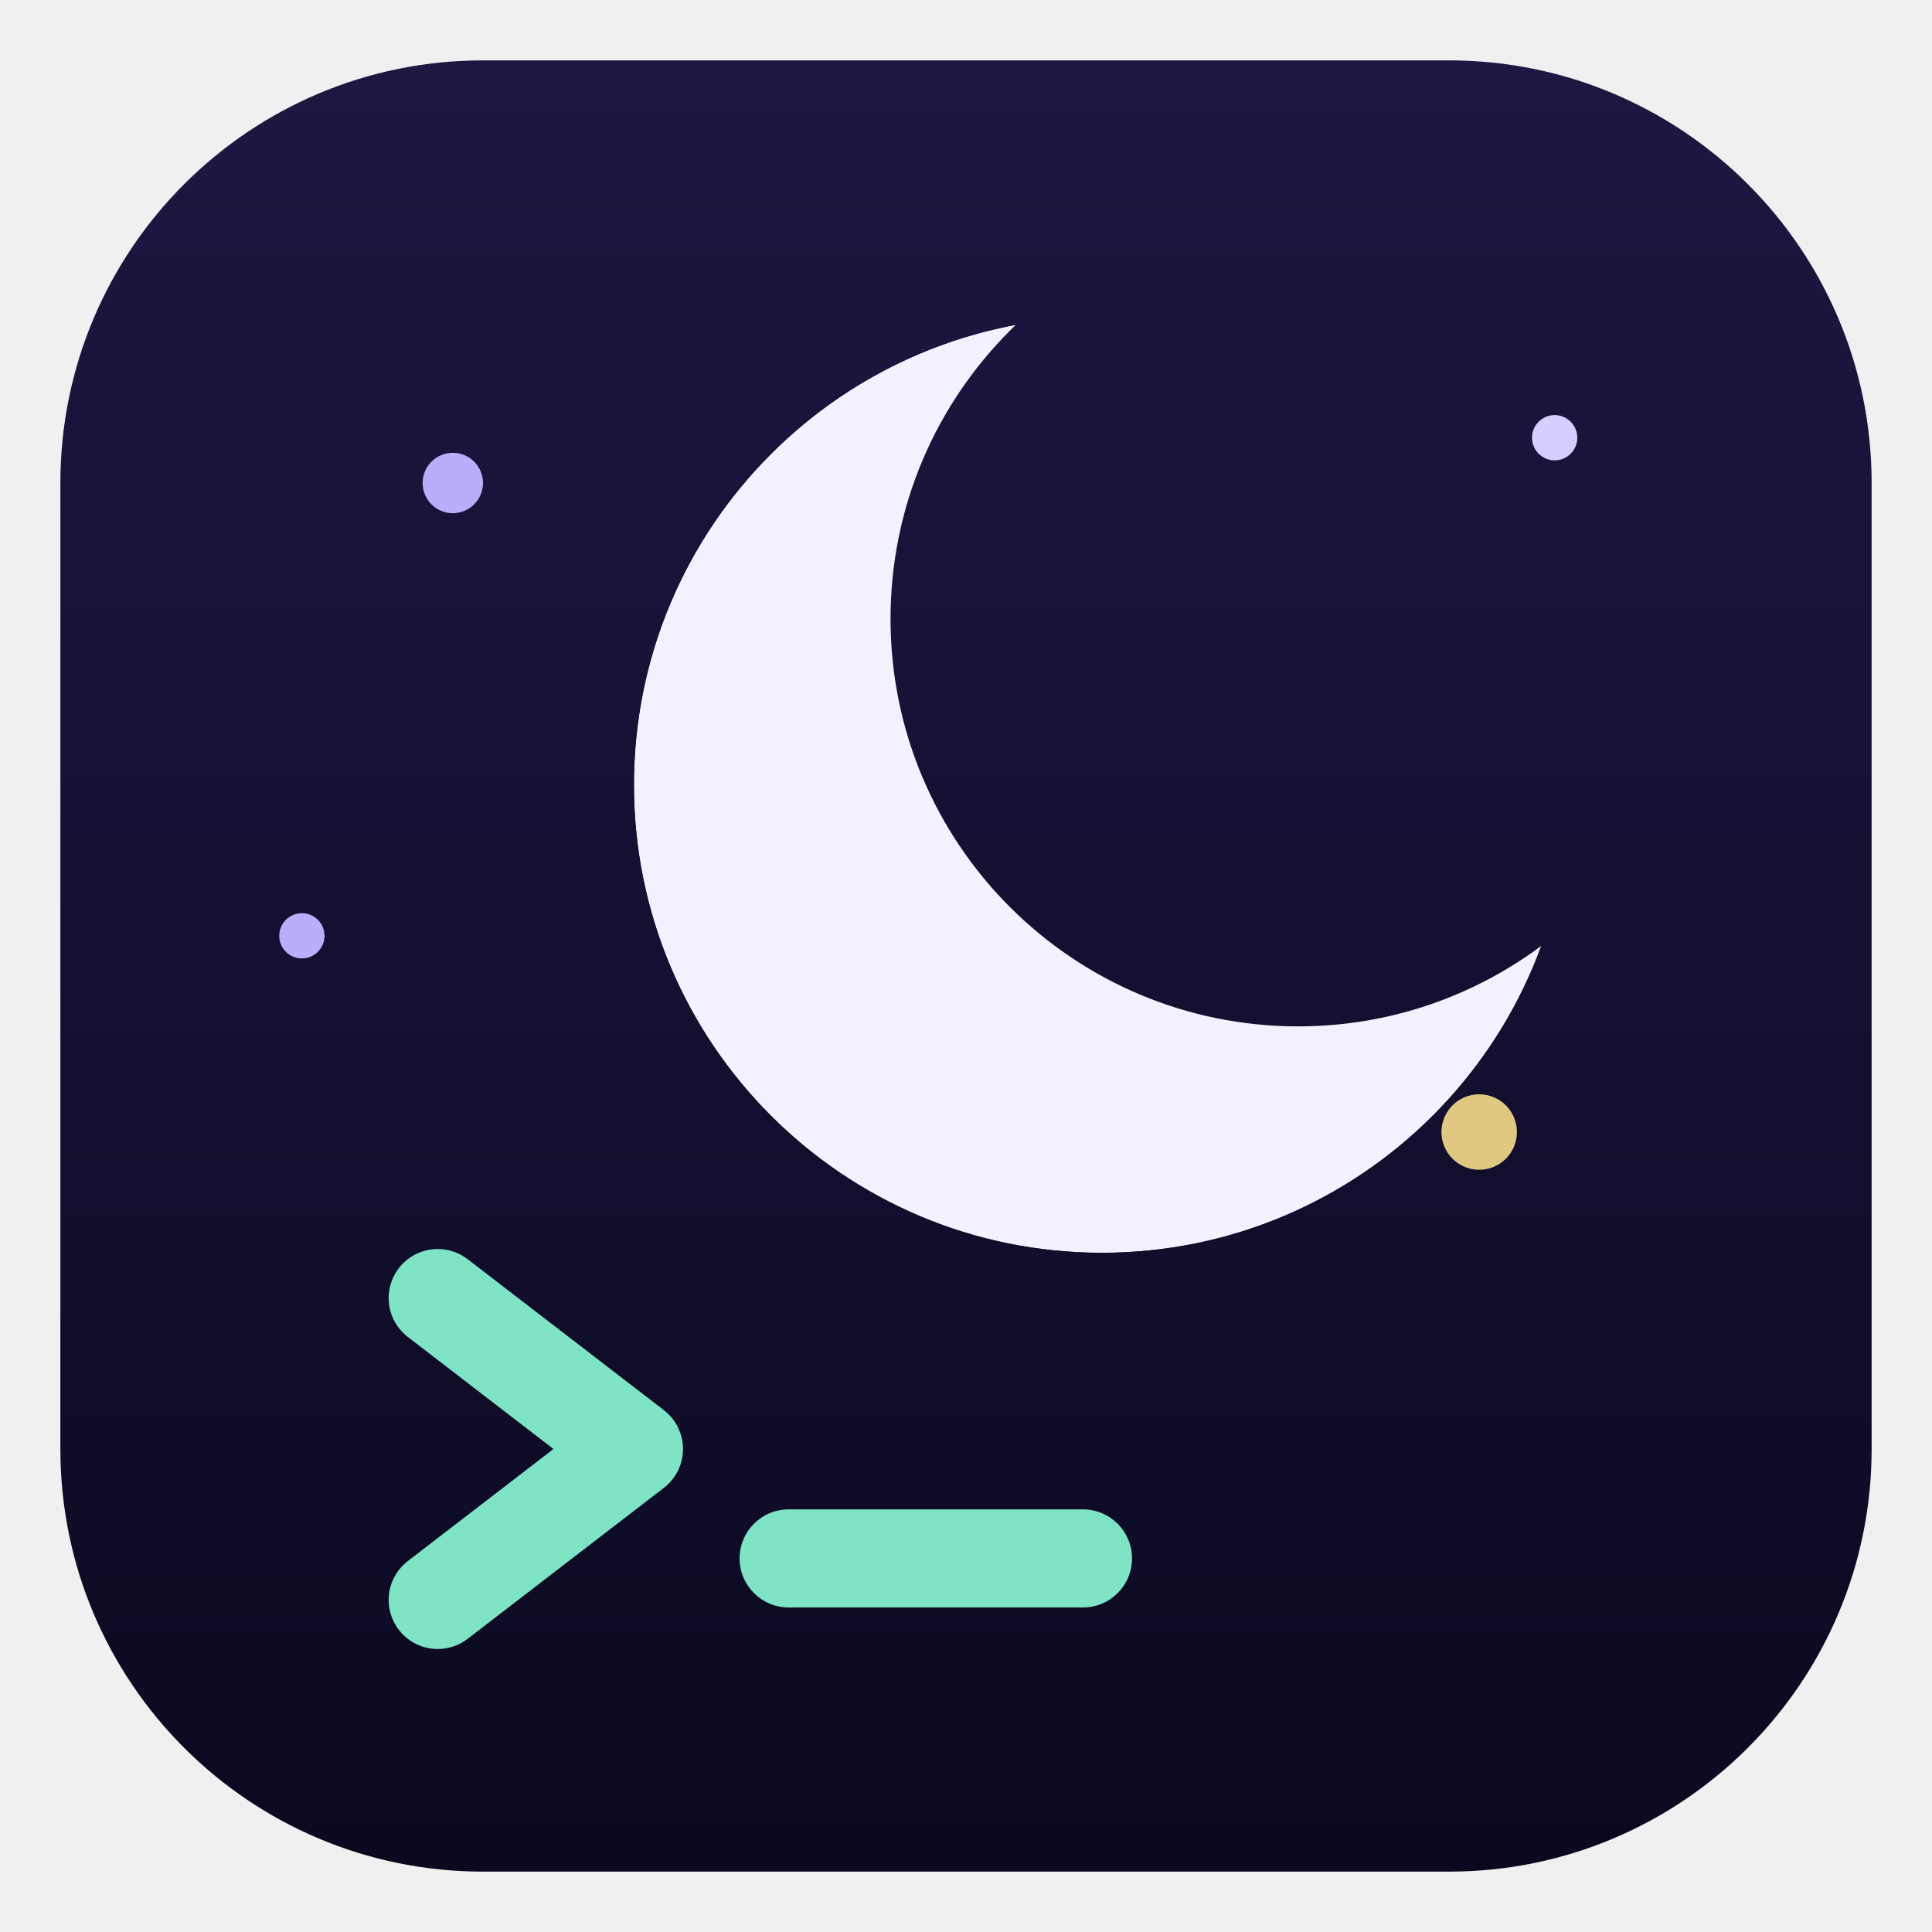
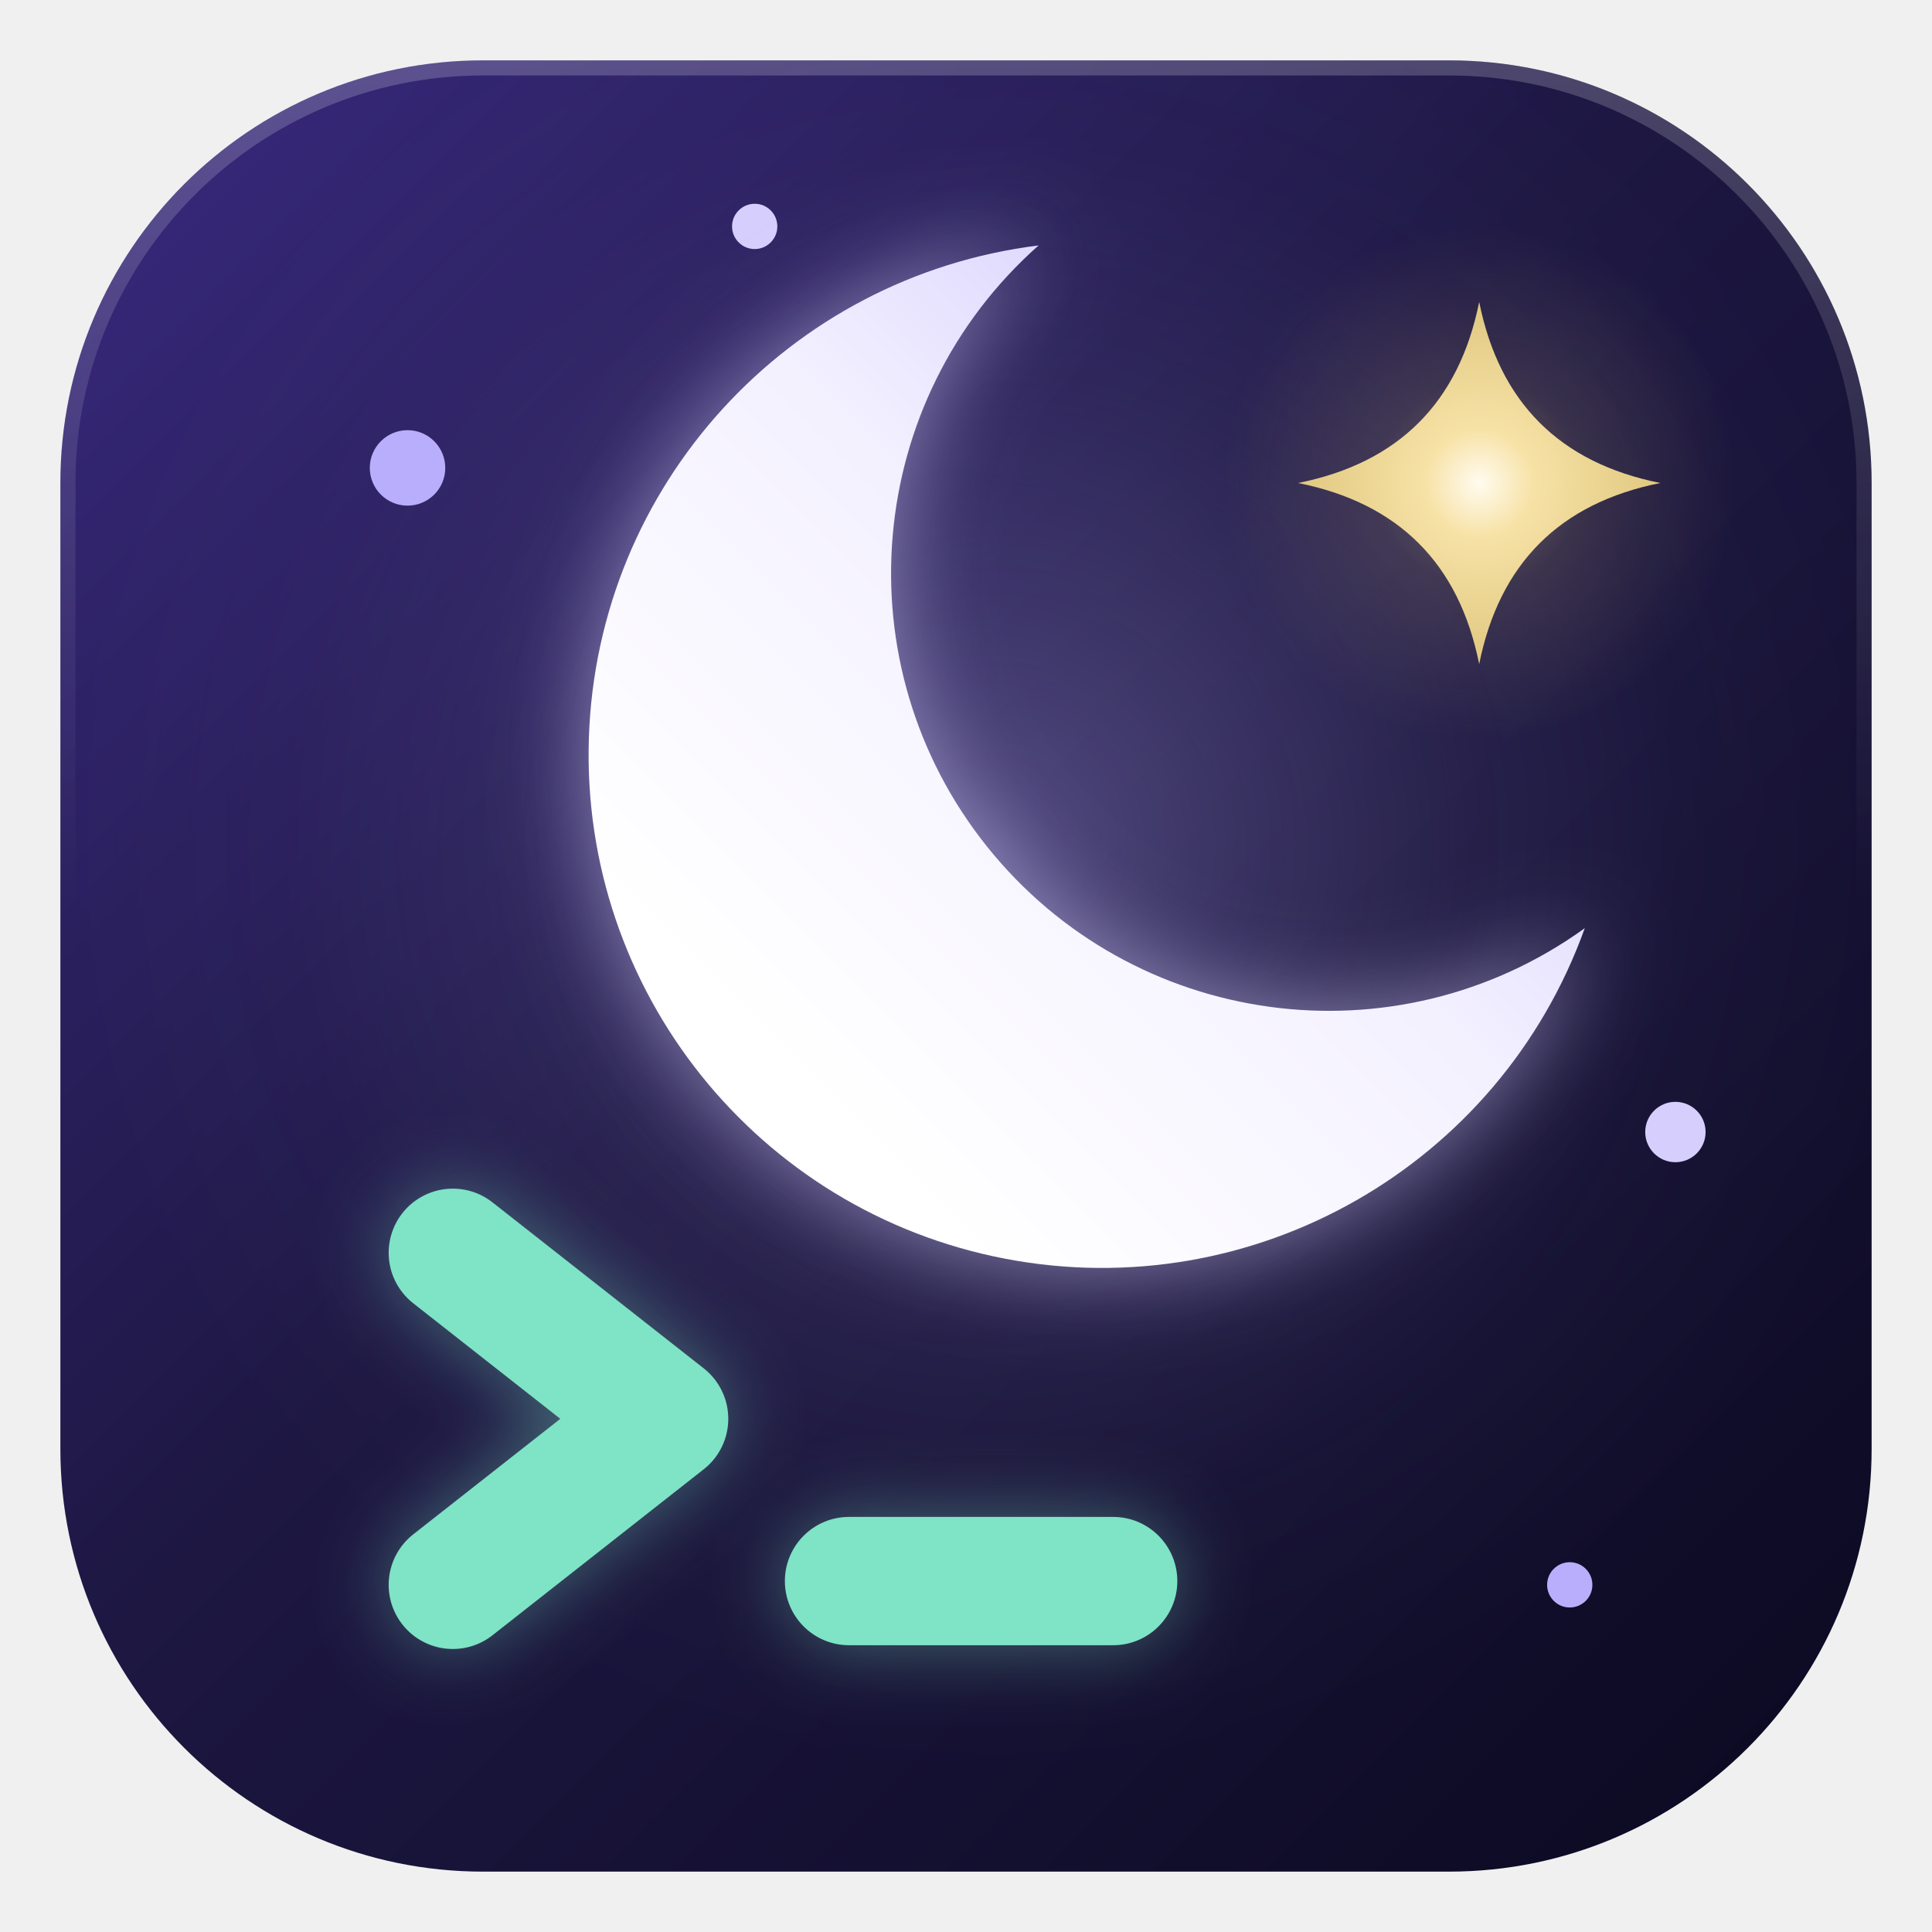
<svg xmlns="http://www.w3.org/2000/svg" viewBox="0 0 256 256" width="256" height="256">
  <defs>
-     <linearGradient id="sky" x1="0" y1="0" x2="0" y2="1">
-       <stop offset="0" stop-color="#1d1742" />
+     <linearGradient id="sky" gradientUnits="userSpaceOnUse" x1="8" y1="8" x2="248" y2="248">
+       <stop offset="0" stop-color="#3a2a80" />
+       <stop offset=".45" stop-color="#1d1742" />
      <stop offset="1" stop-color="#0b0920" />
    </linearGradient>
-     <mask id="crescent">
-       <rect width="256" height="256" fill="#000" />
-       <circle cx="146" cy="104" r="62" fill="#fff" />
-       <circle cx="172" cy="82" r="54" fill="#000" />
-     </mask>
+     <linearGradient id="rim" gradientUnits="userSpaceOnUse" x1="0" y1="8" x2="0" y2="120">
+       <stop offset="0" stop-color="#ffffff" stop-opacity=".2" />
+       <stop offset="1" stop-color="#ffffff" stop-opacity="0" />
+     </linearGradient>
+     <radialGradient id="glow" gradientUnits="userSpaceOnUse" cx="132" cy="112" r="124">
+       <stop offset="0" stop-color="#b9aefb" stop-opacity=".34" />
+       <stop offset=".25" stop-color="#b9aefb" stop-opacity=".2" />
+       <stop offset=".5" stop-color="#b9aefb" stop-opacity=".09" />
+       <stop offset=".75" stop-color="#b9aefb" stop-opacity=".025" />
+       <stop offset="1" stop-color="#b9aefb" stop-opacity="0" />
+     </radialGradient>
+     <linearGradient id="moonlight" gradientUnits="userSpaceOnUse" x1="104" y1="142" x2="188" y2="58">
+       <stop offset="0" stop-color="#ffffff" />
+       <stop offset=".55" stop-color="#f4f1ff" />
+       <stop offset="1" stop-color="#d6cffd" />
+     </linearGradient>
+     <radialGradient id="sparkle-glow" gradientUnits="userSpaceOnUse" cx="196" cy="64" r="34">
+       <stop offset="0" stop-color="#e0c880" stop-opacity=".45" />
+       <stop offset=".4" stop-color="#e0c880" stop-opacity=".14" />
+       <stop offset="1" stop-color="#e0c880" stop-opacity="0" />
+     </radialGradient>
+     <radialGradient id="sparkle" gradientUnits="userSpaceOnUse" cx="196" cy="64" r="24">
+       <stop offset="0" stop-color="#fffbef" />
+       <stop offset=".3" stop-color="#f7e2a6" />
+       <stop offset="1" stop-color="#e0c880" />
+     </radialGradient>
+     <filter id="halo" filterUnits="userSpaceOnUse" x="0" y="0" width="256" height="256">
+       <feGaussianBlur stdDeviation="6" />
+     </filter>
+     <filter id="phosphor" filterUnits="userSpaceOnUse" x="0" y="0" width="256" height="256">
+       <feGaussianBlur stdDeviation="5" />
+     </filter>
  </defs>
  <rect x="8" y="8" width="240" height="240" rx="56" fill="url(#sky)" />
-   <circle cx="146" cy="104" r="62" fill="#f4f1ff" mask="url(#crescent)" />
-   <circle cx="196" cy="150" r="5" fill="#e0c880" />
-   <circle cx="60" cy="64" r="4" fill="#b9aefb" />
-   <circle cx="206" cy="58" r="3" fill="#d6cffd" />
-   <circle cx="40" cy="124" r="3" fill="#b9aefb" />
-   <path d="M58 172 L84 192 L58 212" fill="none" stroke="#7fe3c6" stroke-width="13" stroke-linecap="round" stroke-linejoin="round" />
-   <rect x="98" y="200" width="52" height="13" rx="6.5" fill="#7fe3c6" />
+   <rect x="9" y="9" width="238" height="238" rx="55" fill="none" stroke="url(#rim)" stroke-width="2" />
+   <rect x="8" y="8" width="240" height="240" rx="56" fill="url(#glow)" />
+   <circle cx="54" cy="62" r="5" fill="#b9aefb" />
+   <circle cx="100" cy="30" r="3" fill="#d6cffd" />
+   <circle cx="222" cy="150" r="4" fill="#d6cffd" />
+   <circle cx="208" cy="210" r="3" fill="#b9aefb" />
+   <path d="M137.62 32.52A68 68 0 1 0 209.99 122.99A58 58 0 0 1 137.62 32.52Z" fill="#d6cffd" opacity=".55" filter="url(#halo)" />
+   <path d="M137.62 32.52A68 68 0 1 0 209.99 122.99A58 58 0 0 1 137.62 32.52Z" fill="url(#moonlight)" />
+   <rect x="8" y="8" width="240" height="240" rx="56" fill="url(#sparkle-glow)" />
+   <path d="M196 40Q200 60 220 64Q200 68 196 88Q192 68 172 64Q192 60 196 40Z" fill="url(#sparkle)" />
+   <g fill="none" stroke="#7fe3c6" stroke-width="17" stroke-linecap="round" stroke-linejoin="round">
+     <path d="M60 166L88 188L60 210" opacity=".4" filter="url(#phosphor)" />
+     <path d="M60 166L88 188L60 210" />
+   </g>
+   <rect x="104" y="201" width="52" height="17" rx="8.5" fill="#7fe3c6" opacity=".4" filter="url(#phosphor)" />
+   <rect x="104" y="201" width="52" height="17" rx="8.5" fill="#7fe3c6" />
</svg>
